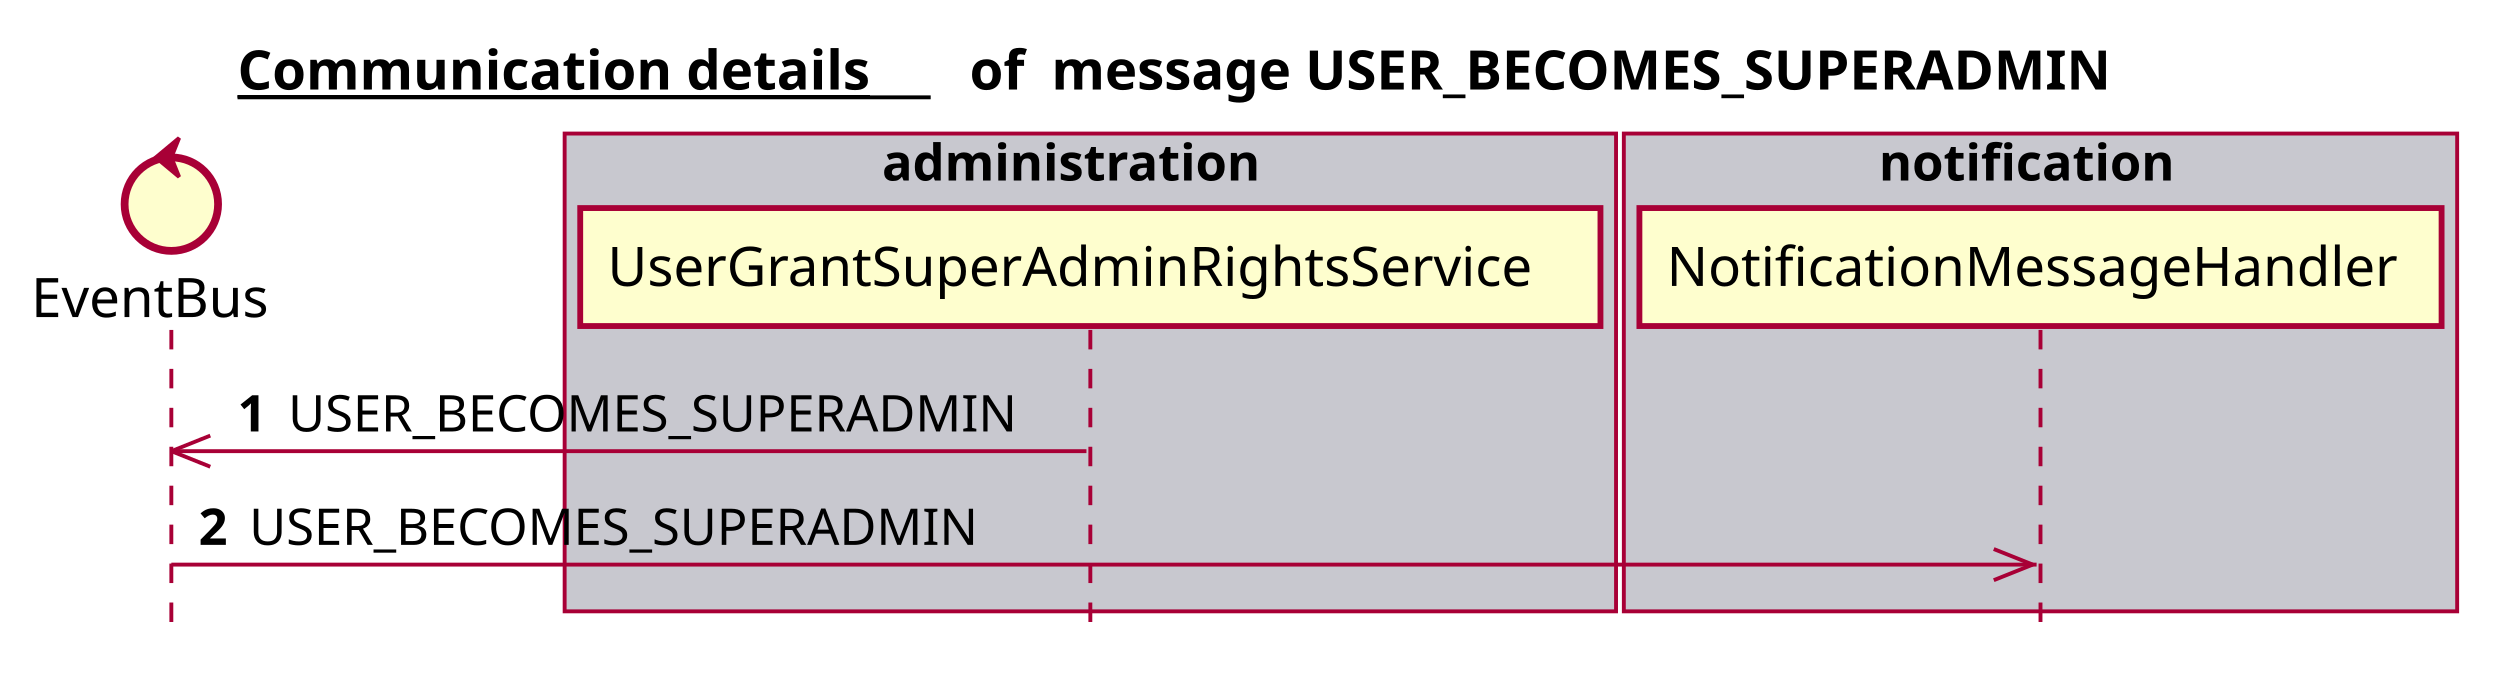
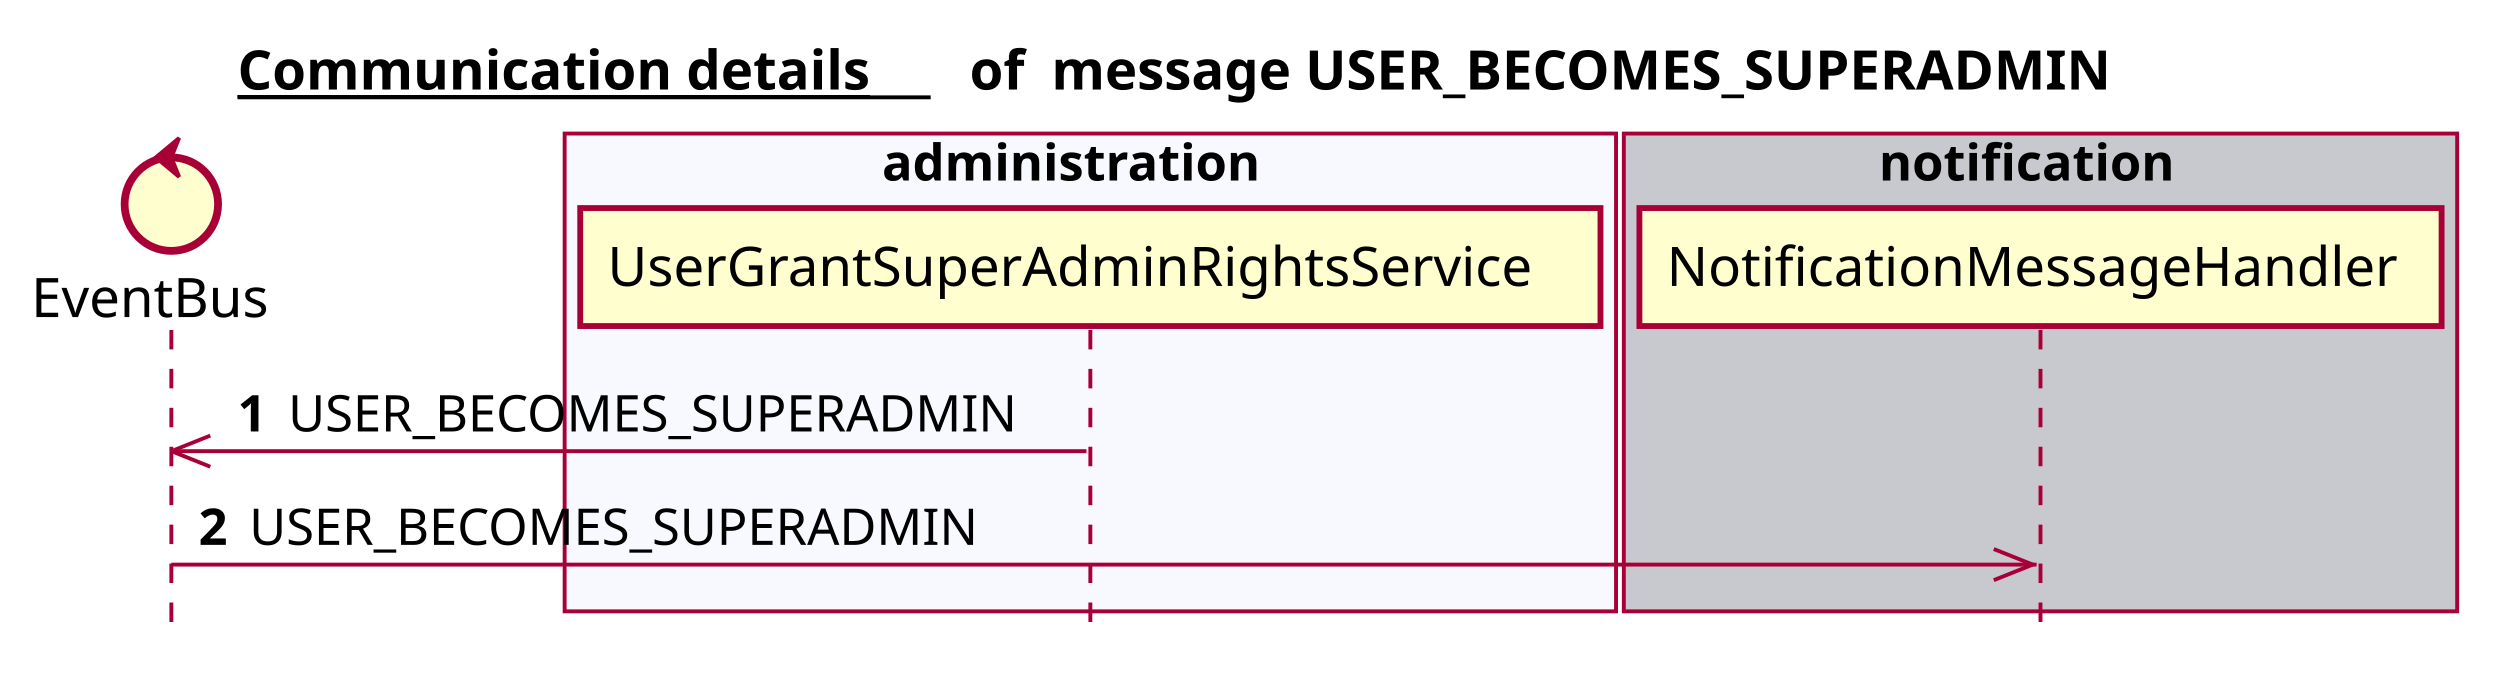
<svg xmlns="http://www.w3.org/2000/svg" contentScriptType="application/ecmascript" contentStyleType="text/css" height="174px" preserveAspectRatio="none" style="width:642px;height:174px;" version="1.1" viewBox="0 0 642 174" width="642px" zoomAndPan="magnify">
  <defs />
  <g>
    <text fill="#000000" font-family="sans-serif" font-size="14" font-weight="bold" lengthAdjust="spacingAndGlyphs" text-decoration="underline" textLength="178" x="61" y="22.995">Communication details</text>
    <line style="stroke: #000000; stroke-width: 1.0;" x1="61" x2="239" y1="24.995" y2="24.995" />
    <text fill="#000000" font-family="sans-serif" font-size="14" font-weight="bold" lengthAdjust="spacingAndGlyphs" textLength="16" x="249" y="22.995">of</text>
    <text fill="#000000" font-family="sans-serif" font-size="14" font-weight="bold" lengthAdjust="spacingAndGlyphs" textLength="304" x="270" y="22.995">message USER_BECOMES_SUPERADMIN</text>
-     <rect fill="#C8C8CF" height="122.695" style="stroke: #A80036; stroke-width: 1.0;" width="270" x="145" y="34.297" />
+     <rect fill="#F8F8FF" height="122.695" style="stroke: #A80036; stroke-width: 1.0;" width="270" x="145" y="34.297" />
    <text fill="#000000" font-family="sans-serif" font-size="13" font-weight="bold" lengthAdjust="spacingAndGlyphs" textLength="107" x="226.5" y="46.364">administration</text>
    <rect fill="#C8C8CF" height="122.695" style="stroke: #A80036; stroke-width: 1.0;" width="214" x="417" y="34.297" />
    <text fill="#000000" font-family="sans-serif" font-size="13" font-weight="bold" lengthAdjust="spacingAndGlyphs" textLength="83" x="482.5" y="46.364">notification</text>
    <line style="stroke: #A80036; stroke-width: 1.0; stroke-dasharray: 5.0,5.0;" x1="44" x2="44" y1="84.727" y2="162.992" />
    <line style="stroke: #A80036; stroke-width: 1.0; stroke-dasharray: 5.0,5.0;" x1="280" x2="280" y1="84.727" y2="162.992" />
    <line style="stroke: #A80036; stroke-width: 1.0; stroke-dasharray: 5.0,5.0;" x1="524" x2="524" y1="84.727" y2="162.992" />
    <text fill="#000000" font-family="sans-serif" font-size="14" lengthAdjust="spacingAndGlyphs" textLength="66" x="8" y="81.425">EventBus</text>
    <ellipse cx="44" cy="52.43" fill="#FEFECE" rx="12" ry="12" style="stroke: #A80036; stroke-width: 2.0;" />
    <polygon fill="#A80036" points="40,40.43,46,35.43,44,40.43,46,45.43,40,40.43" style="stroke: #A80036; stroke-width: 1.0;" />
    <rect fill="#FEFECE" height="30.297" style="stroke: #A80036; stroke-width: 1.5;" width="262" x="149" y="53.43" />
    <text fill="#000000" font-family="sans-serif" font-size="14" lengthAdjust="spacingAndGlyphs" textLength="248" x="156" y="73.425">UserGrantSuperAdminRightsService</text>
    <rect fill="#FEFECE" height="30.297" style="stroke: #A80036; stroke-width: 1.5;" width="206" x="421" y="53.43" />
    <text fill="#000000" font-family="sans-serif" font-size="14" lengthAdjust="spacingAndGlyphs" textLength="192" x="428" y="73.425">NotificationMessageHandler</text>
    <line style="stroke: #A80036; stroke-width: 1.0;" x1="44" x2="54" y1="115.859" y2="111.859" />
    <line style="stroke: #A80036; stroke-width: 1.0;" x1="44" x2="54" y1="115.859" y2="119.859" />
    <line style="stroke: #A80036; stroke-width: 1.0;" x1="44" x2="279" y1="115.859" y2="115.859" />
    <text fill="#000000" font-family="sans-serif" font-size="13" font-weight="bold" lengthAdjust="spacingAndGlyphs" textLength="9" x="61" y="110.793">1</text>
    <text fill="#000000" font-family="sans-serif" font-size="13" lengthAdjust="spacingAndGlyphs" textLength="199" x="74" y="110.793">USER_BECOMES_SUPERADMIN</text>
    <line style="stroke: #A80036; stroke-width: 1.0;" x1="522" x2="512" y1="144.992" y2="140.992" />
    <line style="stroke: #A80036; stroke-width: 1.0;" x1="522" x2="512" y1="144.992" y2="148.992" />
    <line style="stroke: #A80036; stroke-width: 1.0;" x1="44" x2="523" y1="144.992" y2="144.992" />
    <text fill="#000000" font-family="sans-serif" font-size="13" font-weight="bold" lengthAdjust="spacingAndGlyphs" textLength="9" x="51" y="139.926">2</text>
    <text fill="#000000" font-family="sans-serif" font-size="13" lengthAdjust="spacingAndGlyphs" textLength="199" x="64" y="139.926">USER_BECOMES_SUPERADMIN</text>
  </g>
</svg>
